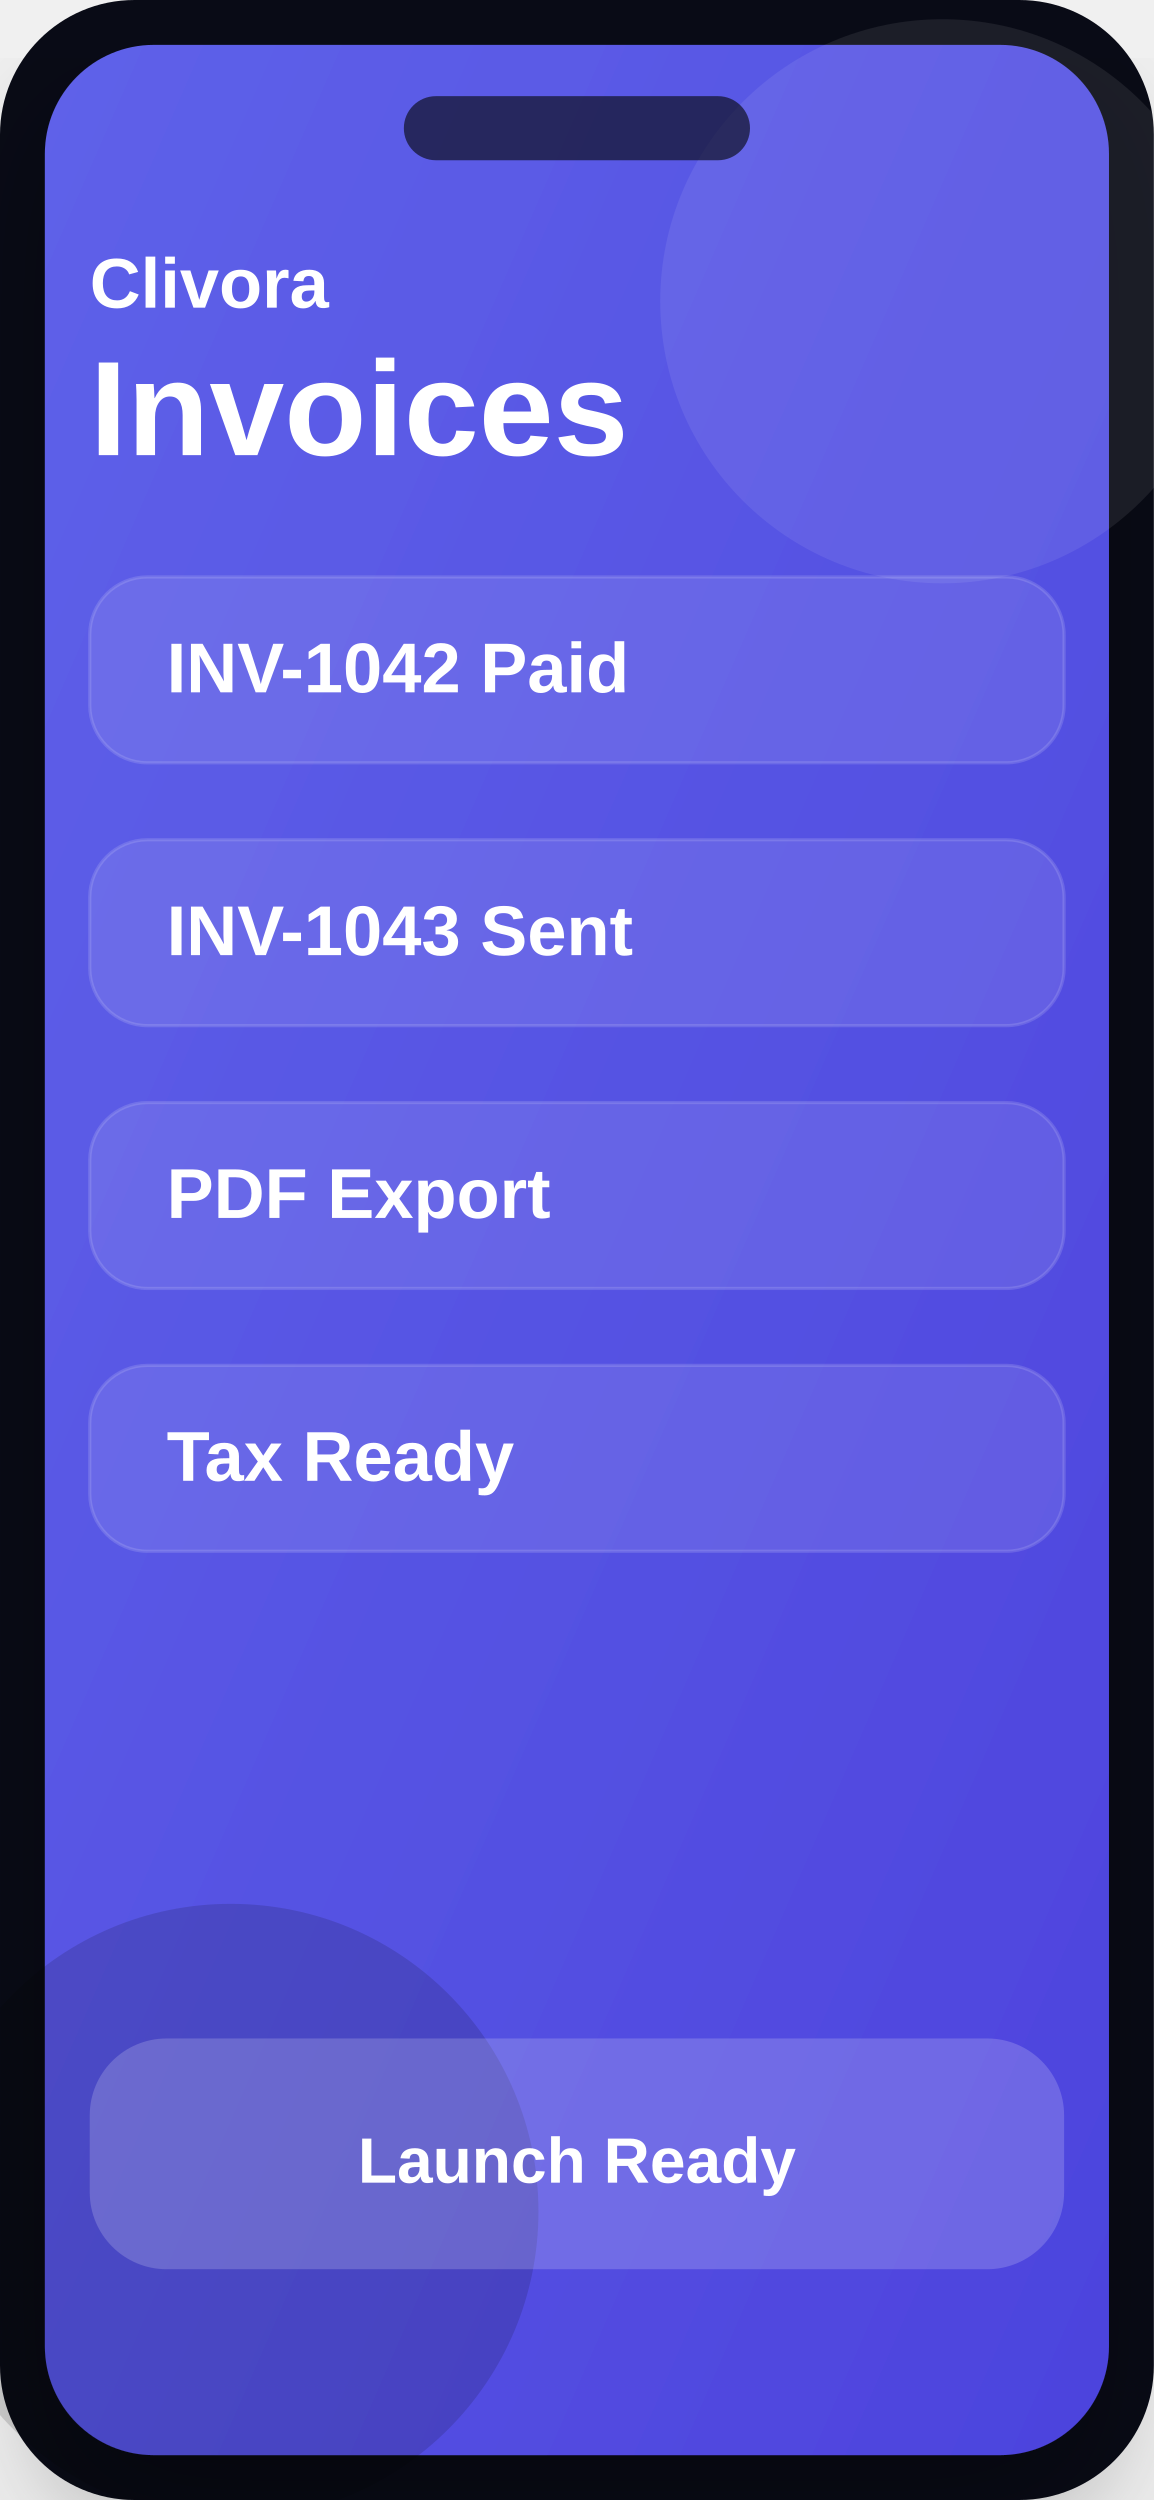
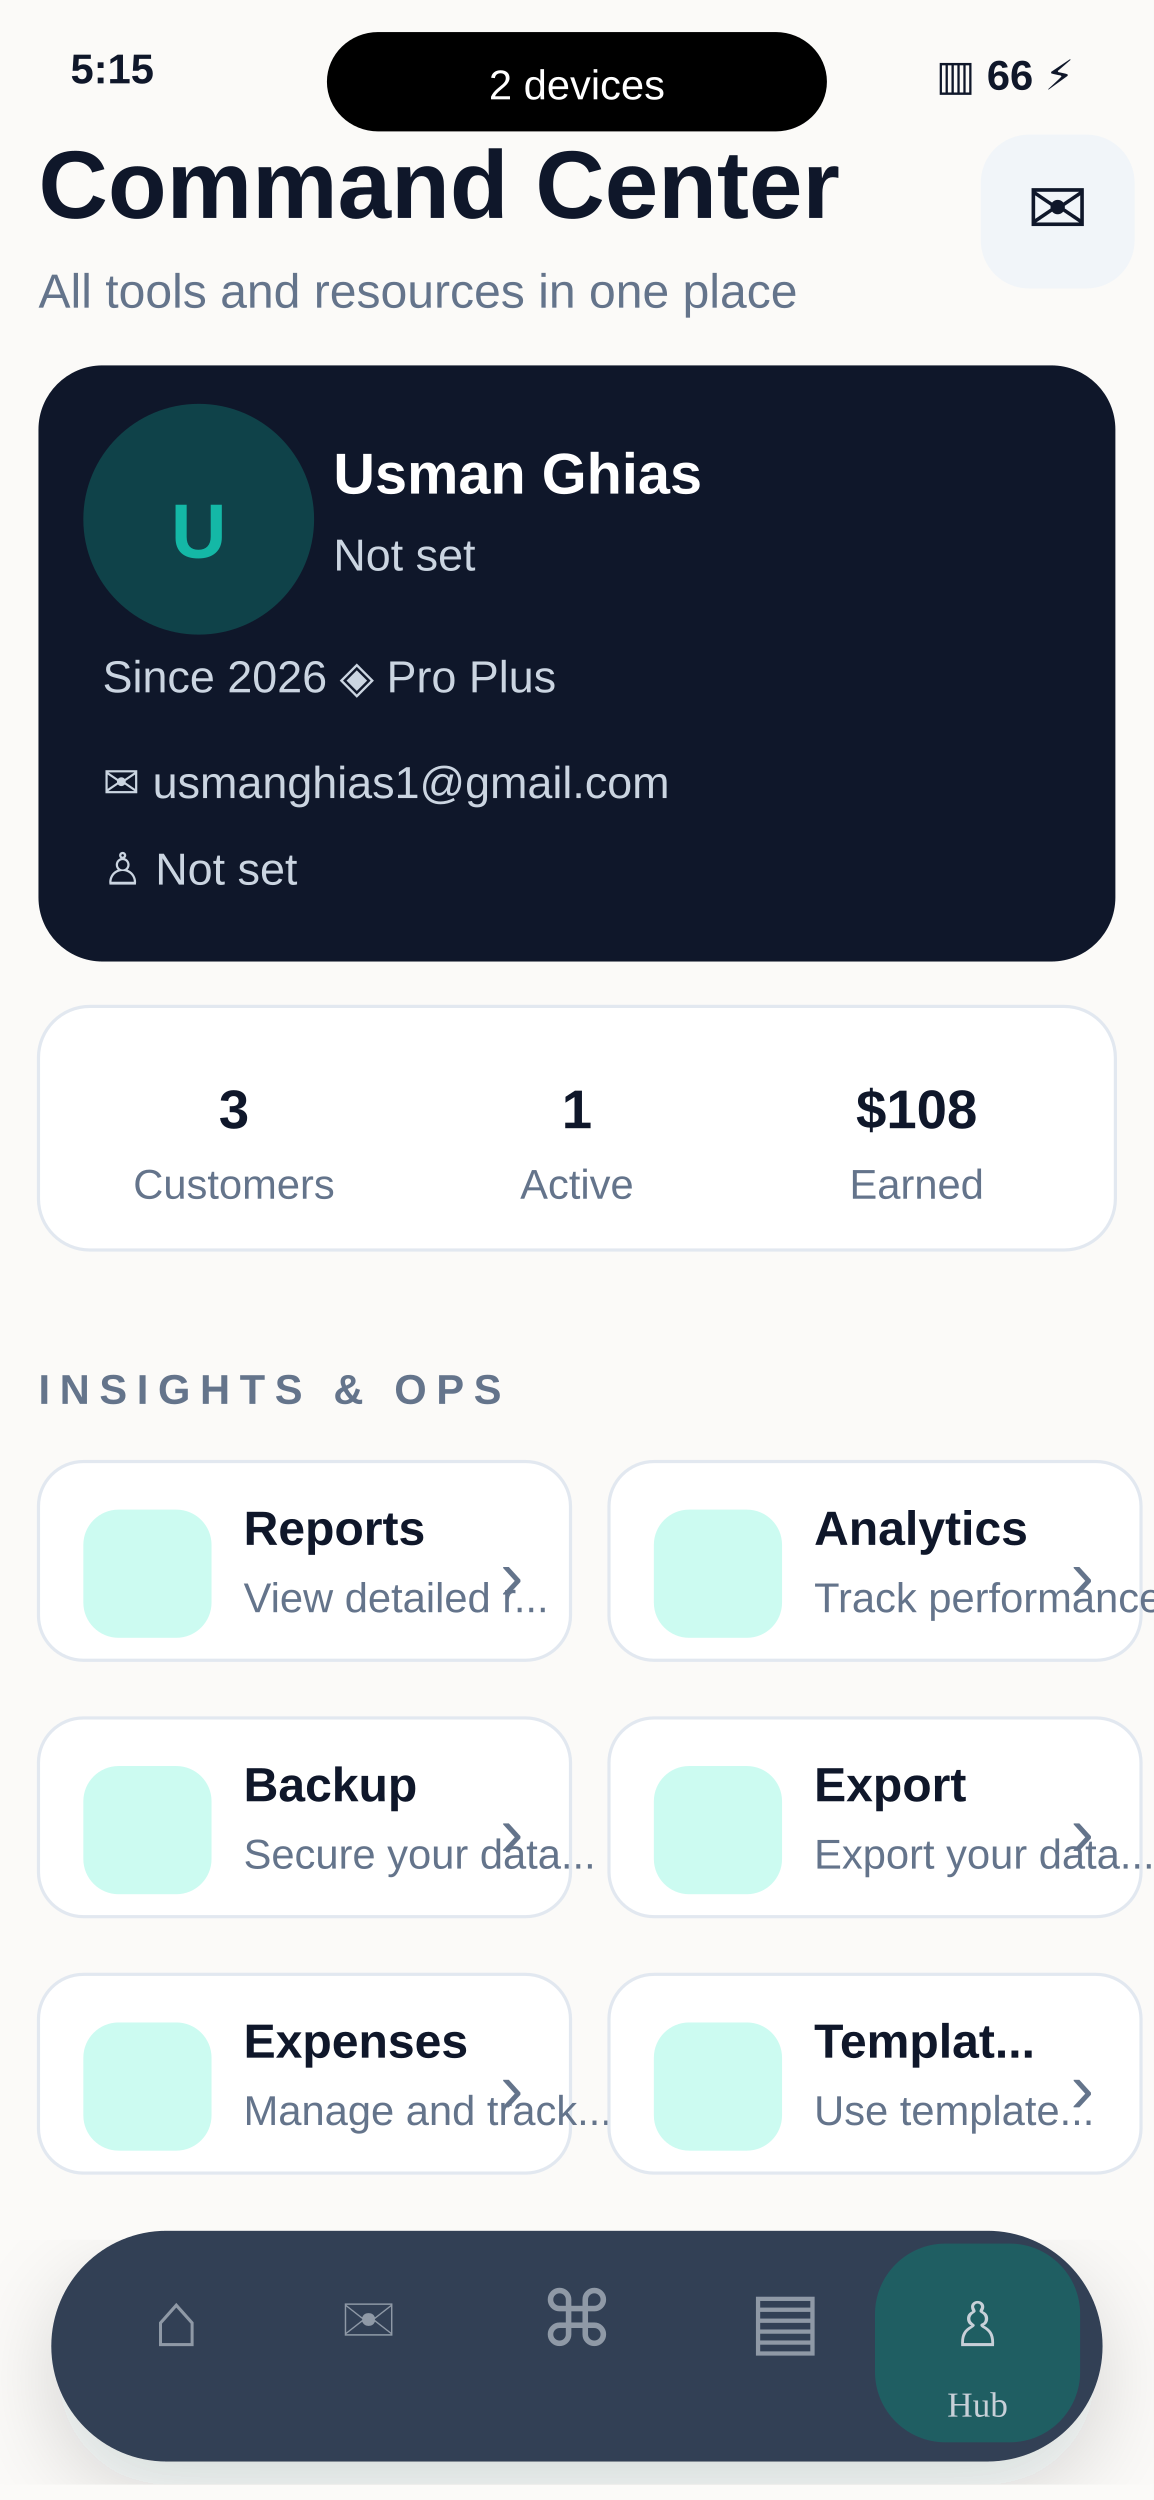
<svg xmlns="http://www.w3.org/2000/svg" width="360" height="780" viewBox="0 0 360 780">
  <defs>
-     <linearGradient id="g" x1="0" y1="0" x2="1" y2="1">
-       <stop stop-color="#6366f1" />
-       <stop offset="1" stop-color="#4f46e5" />
-     </linearGradient>
-     <filter id="s">
-       <feDropShadow dx="0" dy="18" stdDeviation="22" flood-opacity="0.35" />
+     <filter id="shadow">
+       <feDropShadow dx="0" dy="10" stdDeviation="14" flood-color="#102033" flood-opacity=".16" />
    </filter>
+     <style>.t{font-family:Arial,Helvetica,sans-serif;fill:#0f172a}.m{fill:#64748b;font-family:Arial,Helvetica,sans-serif}.b{font-weight:800}.s{stroke:#e2e8f0;stroke-width:1.2}</style>
  </defs>
-   <rect width="360" height="780" rx="42" fill="#090b16" />
-   <rect x="14" y="14" width="332" height="752" rx="34" fill="url(#g)" opacity="0.96" filter="url(#s)" />
-   <circle cx="294" cy="94" r="88" fill="#fff" opacity="0.08" />
-   <circle cx="72" cy="690" r="96" fill="#000" opacity="0.14" />
-   <rect x="126" y="30" width="108" height="20" rx="10" fill="#090b16" opacity="0.65" />
-   <text x="28" y="96" fill="#fff" font-size="22" font-family="Arial" font-weight="700">Clivora</text>
-   <text x="28" y="142" fill="#fff" font-size="42" font-family="Arial" font-weight="800">Invoices</text>
-   <rect x="28" y="180" width="304" height="58" rx="18" fill="rgba(255,255,255,0.10)" stroke="rgba(255,255,255,0.14)" />
-   <text x="52" y="216" fill="#ffffff" font-size="22" font-family="Arial" font-weight="700">INV-1042 Paid</text>
-   <rect x="28" y="262" width="304" height="58" rx="18" fill="rgba(255,255,255,0.10)" stroke="rgba(255,255,255,0.14)" />
-   <text x="52" y="298" fill="#ffffff" font-size="22" font-family="Arial" font-weight="700">INV-1043 Sent</text>
-   <rect x="28" y="344" width="304" height="58" rx="18" fill="rgba(255,255,255,0.10)" stroke="rgba(255,255,255,0.14)" />
-   <text x="52" y="380" fill="#ffffff" font-size="22" font-family="Arial" font-weight="700">PDF Export</text>
-   <rect x="28" y="426" width="304" height="58" rx="18" fill="rgba(255,255,255,0.10)" stroke="rgba(255,255,255,0.14)" />
-   <text x="52" y="462" fill="#ffffff" font-size="22" font-family="Arial" font-weight="700">Tax Ready</text>
-   <rect x="28" y="636" width="304" height="72" rx="24" fill="#fff" opacity="0.18" />
-   <text x="180" y="681" text-anchor="middle" fill="#fff" font-size="20" font-family="Arial" font-weight="800">Launch Ready</text>
+   <rect width="360" height="780" fill="#fbfaf8" />
+   <text x="22" y="26" class="t b" font-size="13">5:15</text>
+   <rect x="102" y="10" width="156" height="31" rx="16" fill="#000" />
+   <text x="180" y="31" text-anchor="middle" fill="#fff" font-size="13" font-family="Arial">2 devices</text>
+   <text x="292" y="28" class="t b" font-size="13">▥ 66 ⚡</text>
+   <text x="12" y="68" class="t b" font-size="30">Command Center</text>
+   <rect x="306" y="42" width="48" height="48" rx="15" fill="#f1f5f9" />
+   <text x="330" y="73" text-anchor="middle" class="t" font-size="23">✉</text>
+   <text x="12" y="96" class="m" font-size="15">All tools and resources in one place</text>
+   <rect x="12" y="114" width="336" height="186" rx="20" fill="#0f172a" />
+   <circle cx="62" cy="162" r="36" fill="#0f766e" opacity=".45" />
+   <text x="62" y="174" text-anchor="middle" fill="#14b8a6" font-size="24" font-family="Arial" font-weight="800">U</text>
+   <text x="104" y="154" fill="#fff" font-size="18" font-family="Arial" font-weight="800">Usman Ghias</text>
+   <text x="104" y="178" fill="#cbd5e1" font-size="14" font-family="Arial">Not set</text>
+   <text x="32" y="216" fill="#cbd5e1" font-size="14" font-family="Arial">Since 2026   ◈ Pro Plus</text>
+   <text x="32" y="249" fill="#cbd5e1" font-size="14" font-family="Arial">✉  usmanghias1@gmail.com</text>
+   <text x="32" y="276" fill="#cbd5e1" font-size="14" font-family="Arial">♙  Not set</text>
+   <rect x="12" y="314" width="336" height="76" rx="16" fill="#fff" stroke="#e2e8f0" />
+   <text x="73" y="352" text-anchor="middle" class="t b" font-size="17">3</text>
+   <text x="73" y="374" text-anchor="middle" class="m" font-size="13">Customers</text>
+   <text x="180" y="352" text-anchor="middle" class="t b" font-size="17">1</text>
+   <text x="180" y="374" text-anchor="middle" class="m" font-size="13">Active</text>
+   <text x="286" y="352" text-anchor="middle" class="t b" font-size="17">$108</text>
+   <text x="286" y="374" text-anchor="middle" class="m" font-size="13">Earned</text>
+   <text x="12" y="438" class="m b" font-size="13" letter-spacing="3">INSIGHTS &amp; OPS</text>
+   <rect x="12" y="456" width="166" height="62" rx="14" fill="#fff" stroke="#e2e8f0" />
+   <rect x="26" y="471" width="40" height="40" rx="11" fill="#ccfbf1" />
+   <text x="76" y="482" class="t b" font-size="15">Reports</text>
+   <text x="76" y="503" class="m" font-size="13">View detailed r...</text>
+   <text x="156" y="499" class="m" font-size="22">›</text>
+   <rect x="190" y="456" width="166" height="62" rx="14" fill="#fff" stroke="#e2e8f0" />
+   <rect x="204" y="471" width="40" height="40" rx="11" fill="#ccfbf1" />
+   <text x="254" y="482" class="t b" font-size="15">Analytics</text>
+   <text x="254" y="503" class="m" font-size="13">Track performance...</text>
+   <text x="334" y="499" class="m" font-size="22">›</text>
+   <rect x="12" y="536" width="166" height="62" rx="14" fill="#fff" stroke="#e2e8f0" />
+   <rect x="26" y="551" width="40" height="40" rx="11" fill="#ccfbf1" />
+   <text x="76" y="562" class="t b" font-size="15">Backup</text>
+   <text x="76" y="583" class="m" font-size="13">Secure your data...</text>
+   <text x="156" y="579" class="m" font-size="22">›</text>
+   <rect x="190" y="536" width="166" height="62" rx="14" fill="#fff" stroke="#e2e8f0" />
+   <rect x="204" y="551" width="40" height="40" rx="11" fill="#ccfbf1" />
+   <text x="254" y="562" class="t b" font-size="15">Export</text>
+   <text x="254" y="583" class="m" font-size="13">Export your data...</text>
+   <text x="334" y="579" class="m" font-size="22">›</text>
+   <rect x="12" y="616" width="166" height="62" rx="14" fill="#fff" stroke="#e2e8f0" />
+   <rect x="26" y="631" width="40" height="40" rx="11" fill="#ccfbf1" />
+   <text x="76" y="642" class="t b" font-size="15">Expenses</text>
+   <text x="76" y="663" class="m" font-size="13">Manage and track...</text>
+   <text x="156" y="659" class="m" font-size="22">›</text>
+   <rect x="190" y="616" width="166" height="62" rx="14" fill="#fff" stroke="#e2e8f0" />
+   <rect x="204" y="631" width="40" height="40" rx="11" fill="#ccfbf1" />
+   <text x="254" y="642" class="t b" font-size="15">Templat...</text>
+   <text x="254" y="663" class="m" font-size="13">Use template...</text>
+   <text x="334" y="659" class="m" font-size="22">›</text>
+   <rect x="16" y="696" width="328" height="72" rx="36" fill="#334155" filter="url(#shadow)" />
+   <rect x="273" y="700" width="64" height="62" rx="22" fill="#0f766e" opacity=".55" />
+   <g opacity="0.62">
+     <text x="55" y="732" text-anchor="middle" font-size="24" fill="#c8d0d8">⌂</text>
+     <text x="55" y="754" text-anchor="middle" font-size="11" fill="#c8d0d8" />
+   </g>
+   <g opacity="0.62">
+     <text x="115" y="732" text-anchor="middle" font-size="24" fill="#c8d0d8">✉</text>
+     <text x="115" y="754" text-anchor="middle" font-size="11" fill="#c8d0d8" />
+   </g>
+   <g opacity="0.62">
+     <text x="180" y="732" text-anchor="middle" font-size="24" fill="#c8d0d8">⌘</text>
+     <text x="180" y="754" text-anchor="middle" font-size="11" fill="#c8d0d8" />
+   </g>
+   <g opacity="0.62">
+     <text x="245" y="732" text-anchor="middle" font-size="24" fill="#c8d0d8">▤</text>
+     <text x="245" y="754" text-anchor="middle" font-size="11" fill="#c8d0d8" />
+   </g>
+   <g opacity="1">
+     <text x="305" y="732" text-anchor="middle" font-size="24" fill="#c8d0d8">♙</text>
+     <text x="305" y="754" text-anchor="middle" font-size="11" fill="#c8d0d8">Hub</text>
+   </g>
</svg>
